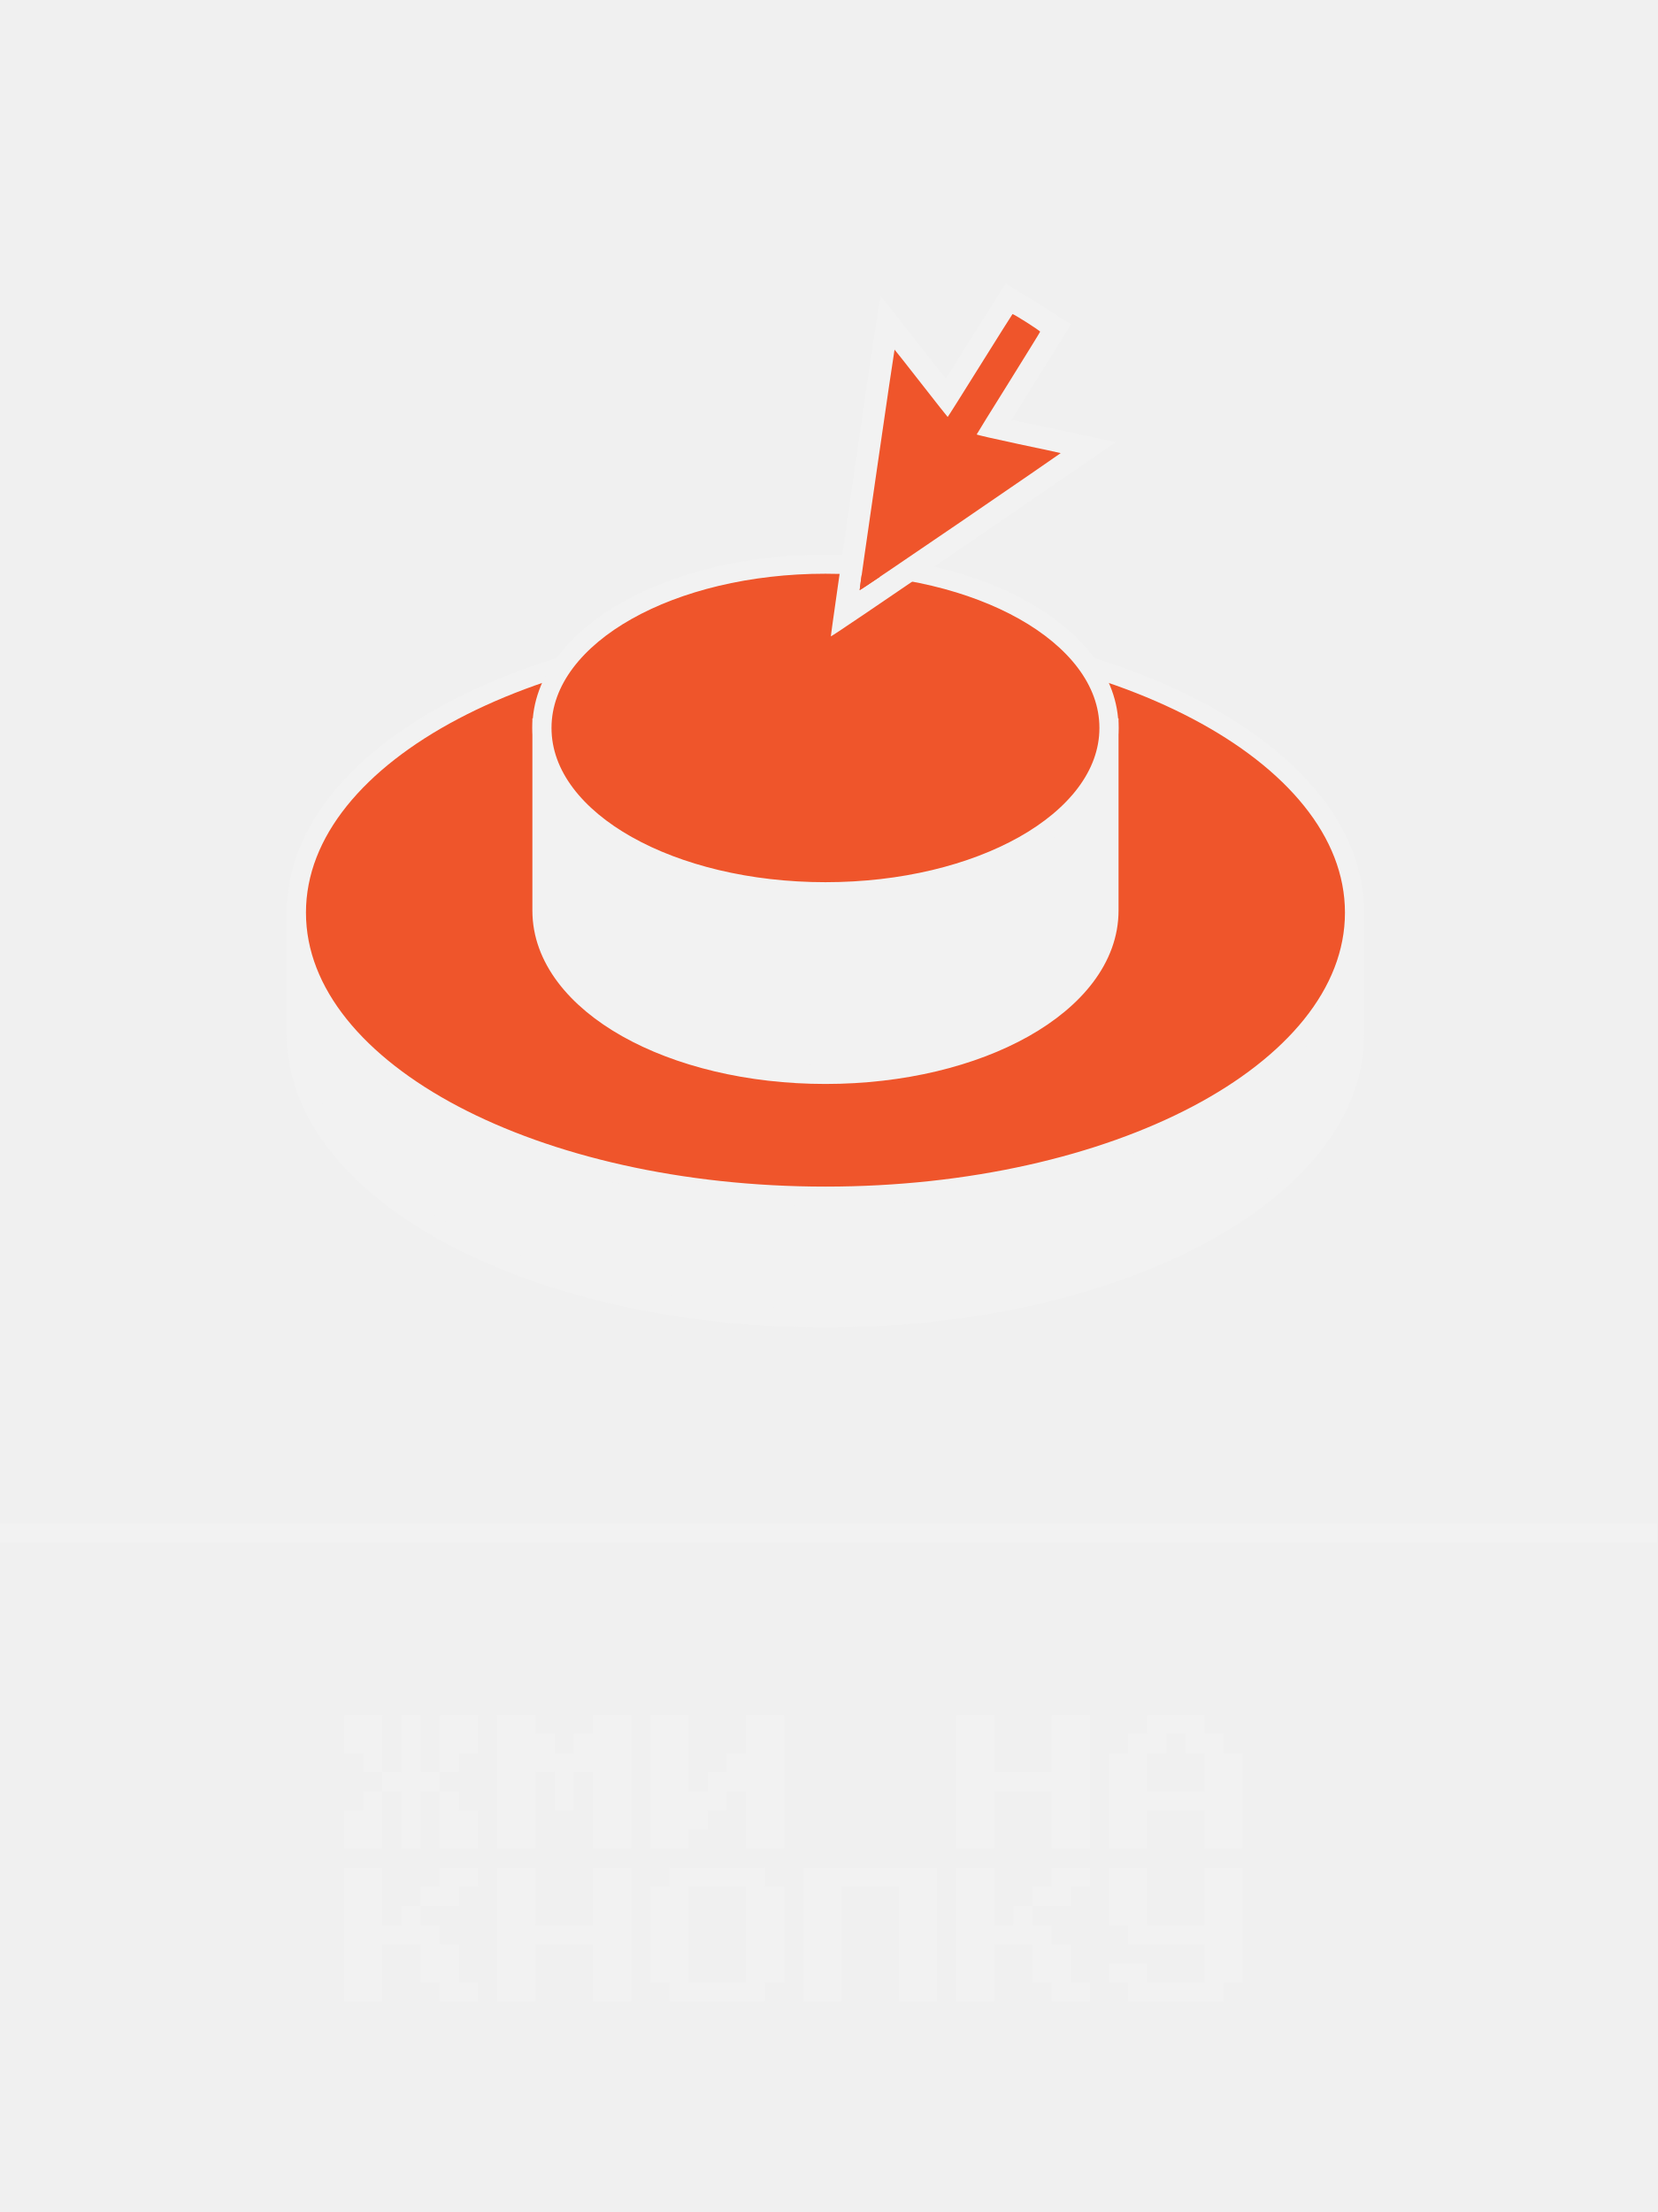
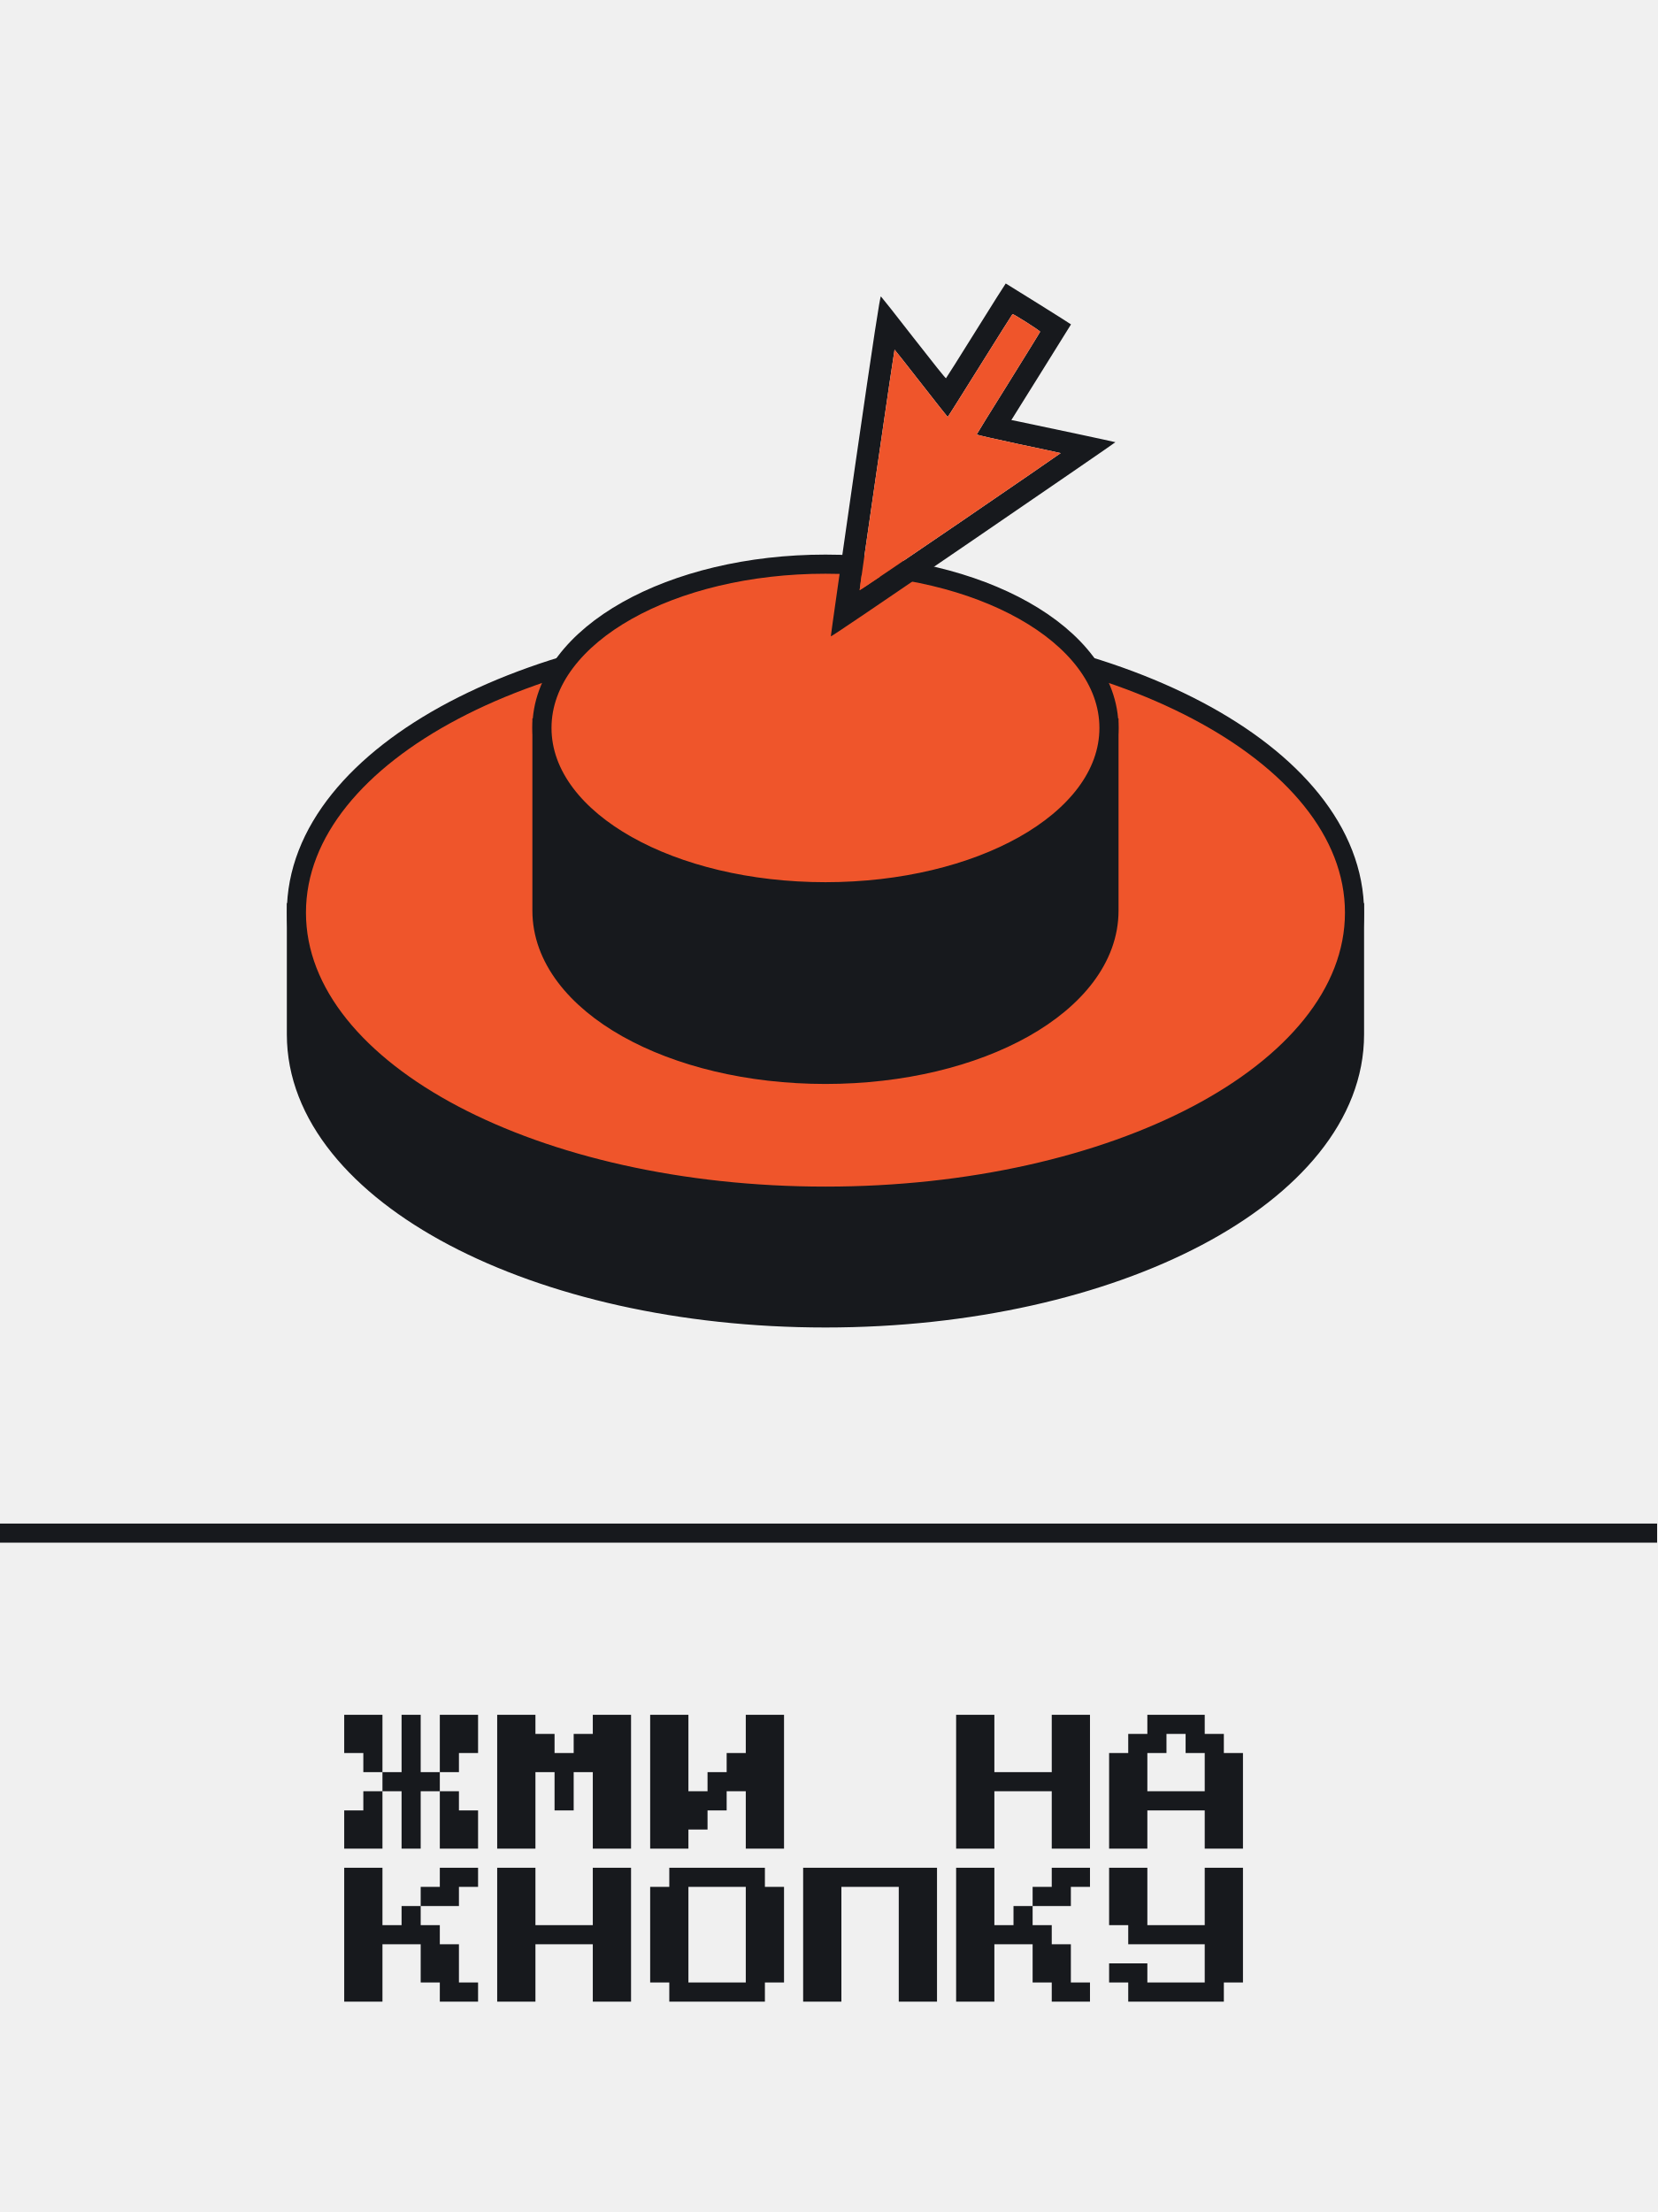
<svg xmlns="http://www.w3.org/2000/svg" width="260" height="347" viewBox="0 0 260 347" fill="none">
-   <g clip-path="url(#clip0_703_296)">
-     <mask id="path-2-inside-1_703_296" fill="white">
+   <g clip-path="url(#clip0_716_66)">
+     <mask id="path-2-inside-1_716_66" fill="white">
      <path d="M0 239H260V347H0V239Z" />
    </mask>
-     <path d="M0 242H260V236H0V242Z" fill="#F2F2F2" mask="url(#path-2-inside-1_703_296)" />
-     <path d="M60 269V278H57V275H54V269H60ZM66 278H69V281H66V290H63V281H60V278H63V269H66V278ZM75 269V275H72V278H69V269H75ZM57 281H60V290H54V284H57V281ZM69 290V281H72V284H75V290H69ZM78 290V269H84V272H87V275H90V272H93V269H99V290H93V278H90V284H87V278H84V290H78ZM102 290V269H108V281H111V278H114V275H117V269H123V290H117V281H114V284H111V287H108V290H102ZM150 290V269H156V278H165V269H171V290H165V281H156V290H150ZM174 290V275H177V272H180V269H189V272H192V275H195V290H189V284H180V290H174ZM180 281H189V275H186V272H183V275H180V281ZM63 299H66V302H69V305H72V311H75V314H69V311H66V305H60V314H54V293H60V302H63V299ZM75 293V296H72V299H66V296H69V293H75ZM78 314V293H84V302H93V293H99V314H93V305H84V314H78ZM105 314V311H102V296H105V293H120V296H123V311H120V314H105ZM108 311H117V296H108V311ZM126 314V293H147V314H141V296H132V314H126ZM159 299H162V302H165V305H168V311H171V314H165V311H162V305H156V314H150V293H156V302H159V299ZM171 293V296H168V299H162V296H165V293H171ZM177 314V311H174V308H180V311H189V305H177V302H174V293H180V302H189V293H195V311H192V314H177Z" fill="#F2F2F2" />
-     <path d="M211 143.166H209.5C209.5 154.202 200.991 164.551 186.43 172.23C171.937 179.872 151.812 184.645 129.5 184.645C107.188 184.645 87.063 179.872 72.57 172.23C58.009 164.551 49.5 154.202 49.5 143.166H48H46.5V162.268C46.5 174.968 56.235 186.108 71.171 193.985C86.176 201.897 106.801 206.746 129.5 206.746C152.199 206.746 172.824 201.897 187.829 193.985C202.765 186.108 212.5 174.968 212.5 162.268V143.166H211Z" fill="#F2F2F2" stroke="#F2F2F2" stroke-width="3" />
-     <path d="M129.5 187.645C152.199 187.645 172.824 182.796 187.829 174.883C202.765 167.007 212.5 155.867 212.5 143.166C212.5 130.465 202.765 119.325 187.829 111.449C172.824 103.536 152.199 98.688 129.5 98.688C106.801 98.688 86.176 103.536 71.171 111.449C56.235 119.325 46.5 130.465 46.5 143.166C46.5 155.867 56.235 167.007 71.171 174.883C86.176 182.796 106.801 187.645 129.5 187.645Z" fill="#EF552B" stroke="#F2F2F2" stroke-width="3" />
-     <path d="M170.979 114.195C170.979 120.095 166.715 125.74 159.155 129.997C151.641 134.227 141.159 136.891 129.5 136.891C117.841 136.891 107.359 134.227 99.846 129.997C92.285 125.74 88.022 120.095 88.022 114.195H86.522H85.022V142.848C85.022 150.311 90.379 156.763 98.374 161.263C106.415 165.79 117.423 168.543 129.5 168.543C141.577 168.543 152.585 165.79 160.626 161.263C168.621 156.763 173.979 150.311 173.979 142.848V114.195H172.479H170.979Z" fill="#F2F2F2" stroke="#F2F2F2" stroke-width="3" />
-     <path d="M129.5 139.891C141.577 139.891 152.585 137.138 160.626 132.611C168.621 128.111 173.979 121.659 173.979 114.195C173.979 106.732 168.621 100.28 160.626 95.779C152.585 91.253 141.577 88.5 129.5 88.5C117.423 88.5 106.415 91.253 98.374 95.779C90.379 100.28 85.022 106.732 85.022 114.195C85.022 121.659 90.379 128.111 98.374 132.611C106.415 137.138 117.423 139.891 129.5 139.891Z" fill="#EF552B" stroke="#F2F2F2" stroke-width="3" />
-     <path d="M152.7 84.689C164.978 76.294 175.006 69.397 174.986 69.368C174.96 69.33 163.637 66.913 159.614 66.083L158.664 65.896L163.34 58.407C165.911 54.281 168.019 50.903 168.022 50.887C168.037 50.848 157.868 44.493 157.782 44.469C157.756 44.472 155.651 47.793 153.114 51.868C150.577 55.944 148.457 59.303 148.409 59.335C148.343 59.381 146.474 57.035 143.332 53.01C140.608 49.494 138.286 46.567 138.199 46.501C138.067 46.41 137.107 52.668 134.157 73.036C132.048 87.703 130.322 99.752 130.342 99.822C130.365 99.917 136.624 95.68 152.7 84.689ZM137.566 73.66C139.062 63.315 140.313 54.851 140.339 54.848C140.371 54.854 142.249 57.234 144.503 60.124C146.764 63.024 148.643 65.404 148.675 65.41C148.707 65.416 150.984 61.797 153.743 57.374C156.512 52.945 158.802 49.303 158.84 49.278C158.963 49.193 163.206 51.894 163.179 52.038C163.164 52.118 160.919 55.743 158.204 60.108C155.473 64.469 153.237 68.088 153.225 68.152C153.213 68.216 156.165 68.886 159.786 69.658C163.417 70.422 166.391 71.064 166.404 71.083C166.417 71.102 159.337 75.971 150.658 81.905C141.513 88.157 134.878 92.638 134.864 92.577C134.841 92.523 136.06 84.012 137.566 73.66Z" fill="#F2F2F2" />
+     <path d="M0 242H260V236H0V242Z" fill="#17191D" mask="url(#path-2-inside-1_716_66)" />
+     <path d="M60 269V278H57V275H54V269H60ZM66 278H69V281H66V290H63V281H60V278H63V269H66V278ZM75 269V275H72V278H69V269H75ZM57 281H60V290H54V284H57V281ZM69 290V281H72V284H75V290H69ZM78 290V269H84V272H87V275H90V272H93V269H99V290H93V278H90V284H87V278H84V290H78ZM102 290V269H108V281H111V278H114V275H117V269H123V290H117V281H114V284H111V287H108V290H102ZM150 290V269H156V278H165V269H171V290H165V281H156V290H150ZM174 290V275H177V272H180V269H189V272H192V275H195V290H189V284H180V290H174ZM180 281H189V275H186V272H183V275H180V281ZM63 299H66V302H69V305H72V311H75V314H69V311H66V305H60V314H54V293H60V302H63V299ZM75 293V296H72V299H66V296H69V293H75ZM78 314V293H84V302H93V293H99V314H93V305H84V314H78ZM105 314V311H102V296H105V293H120V296H123V311H120V314H105ZM108 311H117V296H108V311ZM126 314V293H147V314H141V296H132V314H126ZM159 299H162V302H165V305H168V311H171V314H165V311H162V305H156V314H150V293H156V302H159V299ZM171 293V296H168V299H162V296H165V293H171ZM177 314V311H174V308H180V311H189V305H177V302H174V293H180V302H189V293H195V311H192V314H177Z" fill="#17191D" />
+     <path d="M211 143.166H209.5C209.5 154.202 200.991 164.551 186.43 172.23C171.937 179.872 151.812 184.645 129.5 184.645C107.188 184.645 87.063 179.872 72.57 172.23C58.009 164.551 49.5 154.202 49.5 143.166H48H46.5V162.268C46.5 174.968 56.235 186.108 71.171 193.985C86.176 201.897 106.801 206.746 129.5 206.746C152.199 206.746 172.824 201.897 187.829 193.985C202.765 186.108 212.5 174.968 212.5 162.268V143.166H211Z" fill="#17191D" stroke="#17191D" stroke-width="3" />
+     <path d="M129.5 187.645C152.199 187.645 172.824 182.796 187.829 174.883C202.765 167.007 212.5 155.867 212.5 143.166C212.5 130.465 202.765 119.325 187.829 111.449C172.824 103.536 152.199 98.688 129.5 98.688C106.801 98.688 86.176 103.536 71.171 111.449C56.235 119.325 46.5 130.465 46.5 143.166C46.5 155.867 56.235 167.007 71.171 174.883C86.176 182.796 106.801 187.645 129.5 187.645Z" fill="#EF552B" stroke="#17191D" stroke-width="3" />
+     <path d="M170.979 114.195C170.979 120.095 166.715 125.74 159.155 129.997C151.641 134.227 141.159 136.891 129.5 136.891C117.841 136.891 107.359 134.227 99.846 129.997C92.285 125.74 88.022 120.095 88.022 114.195H86.522H85.022V142.848C85.022 150.311 90.379 156.763 98.374 161.263C106.415 165.79 117.423 168.543 129.5 168.543C141.577 168.543 152.585 165.79 160.626 161.263C168.621 156.763 173.979 150.311 173.979 142.848V114.195H172.479H170.979Z" fill="#17191D" stroke="#17191D" stroke-width="3" />
+     <path d="M129.5 139.891C141.577 139.891 152.585 137.138 160.626 132.611C168.621 128.111 173.979 121.659 173.979 114.195C173.979 106.732 168.621 100.28 160.626 95.779C152.585 91.253 141.577 88.5 129.5 88.5C117.423 88.5 106.415 91.253 98.374 95.779C90.379 100.28 85.022 106.732 85.022 114.195C85.022 121.659 90.379 128.111 98.374 132.611C106.415 137.138 117.423 139.891 129.5 139.891Z" fill="#EF552B" stroke="#17191D" stroke-width="3" />
+     <path d="M152.7 84.689C164.978 76.294 175.006 69.397 174.986 69.368C174.96 69.33 163.637 66.913 159.614 66.083L158.664 65.896L163.34 58.407C165.911 54.281 168.019 50.903 168.022 50.887C168.037 50.848 157.868 44.493 157.782 44.469C157.756 44.472 155.651 47.793 153.114 51.868C150.577 55.944 148.457 59.303 148.409 59.335C148.343 59.381 146.474 57.035 143.332 53.01C140.608 49.494 138.286 46.567 138.199 46.501C138.067 46.41 137.107 52.668 134.157 73.036C132.048 87.703 130.322 99.752 130.342 99.822C130.365 99.917 136.624 95.68 152.7 84.689ZM137.566 73.66C139.062 63.315 140.313 54.851 140.339 54.848C140.371 54.854 142.249 57.234 144.503 60.124C146.764 63.024 148.643 65.404 148.675 65.41C148.707 65.416 150.984 61.797 153.743 57.374C156.512 52.945 158.802 49.303 158.84 49.278C158.963 49.193 163.206 51.894 163.179 52.038C163.164 52.118 160.919 55.743 158.204 60.108C155.473 64.469 153.237 68.088 153.225 68.152C153.213 68.216 156.165 68.886 159.786 69.658C163.417 70.422 166.391 71.064 166.404 71.083C166.417 71.102 159.337 75.971 150.658 81.905C141.513 88.157 134.878 92.638 134.864 92.577C134.841 92.523 136.06 84.012 137.566 73.66Z" fill="#17191D" />
    <path d="M137.566 73.66C139.062 63.315 140.313 54.851 140.339 54.848C140.371 54.854 142.249 57.234 144.503 60.124C146.764 63.024 148.643 65.404 148.675 65.41C148.707 65.416 150.984 61.797 153.743 57.374C156.512 52.945 158.802 49.303 158.84 49.278C158.963 49.193 163.206 51.894 163.179 52.038C163.164 52.118 160.919 55.743 158.204 60.108C155.473 64.469 153.237 68.088 153.225 68.152C153.213 68.216 156.165 68.886 159.786 69.658C163.417 70.422 166.391 71.064 166.404 71.083C166.417 71.102 159.337 75.971 150.658 81.905C141.513 88.157 134.878 92.638 134.864 92.577C134.841 92.523 136.06 84.012 137.566 73.66Z" fill="#EF552B" />
  </g>
  <defs>
-     <clipPath id="clip0_703_296">
+     <clipPath id="clip0_716_66">
      <rect width="260" height="346.66" rx="10" fill="white" />
    </clipPath>
  </defs>
</svg>
